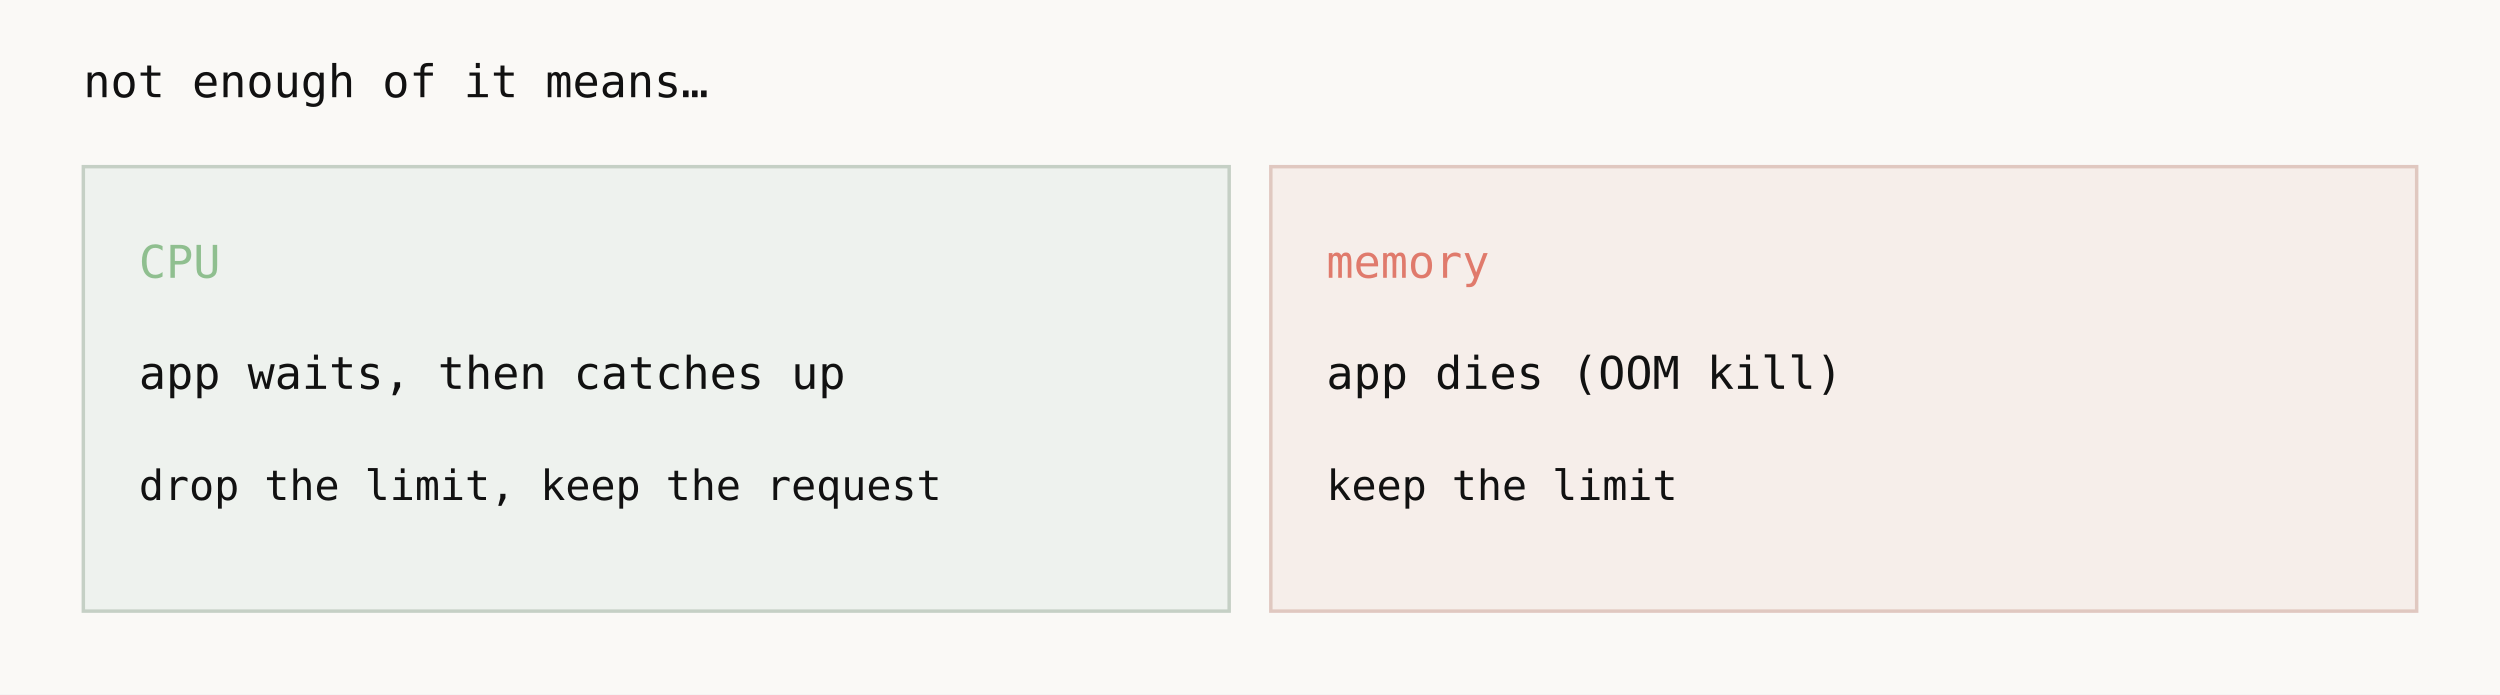
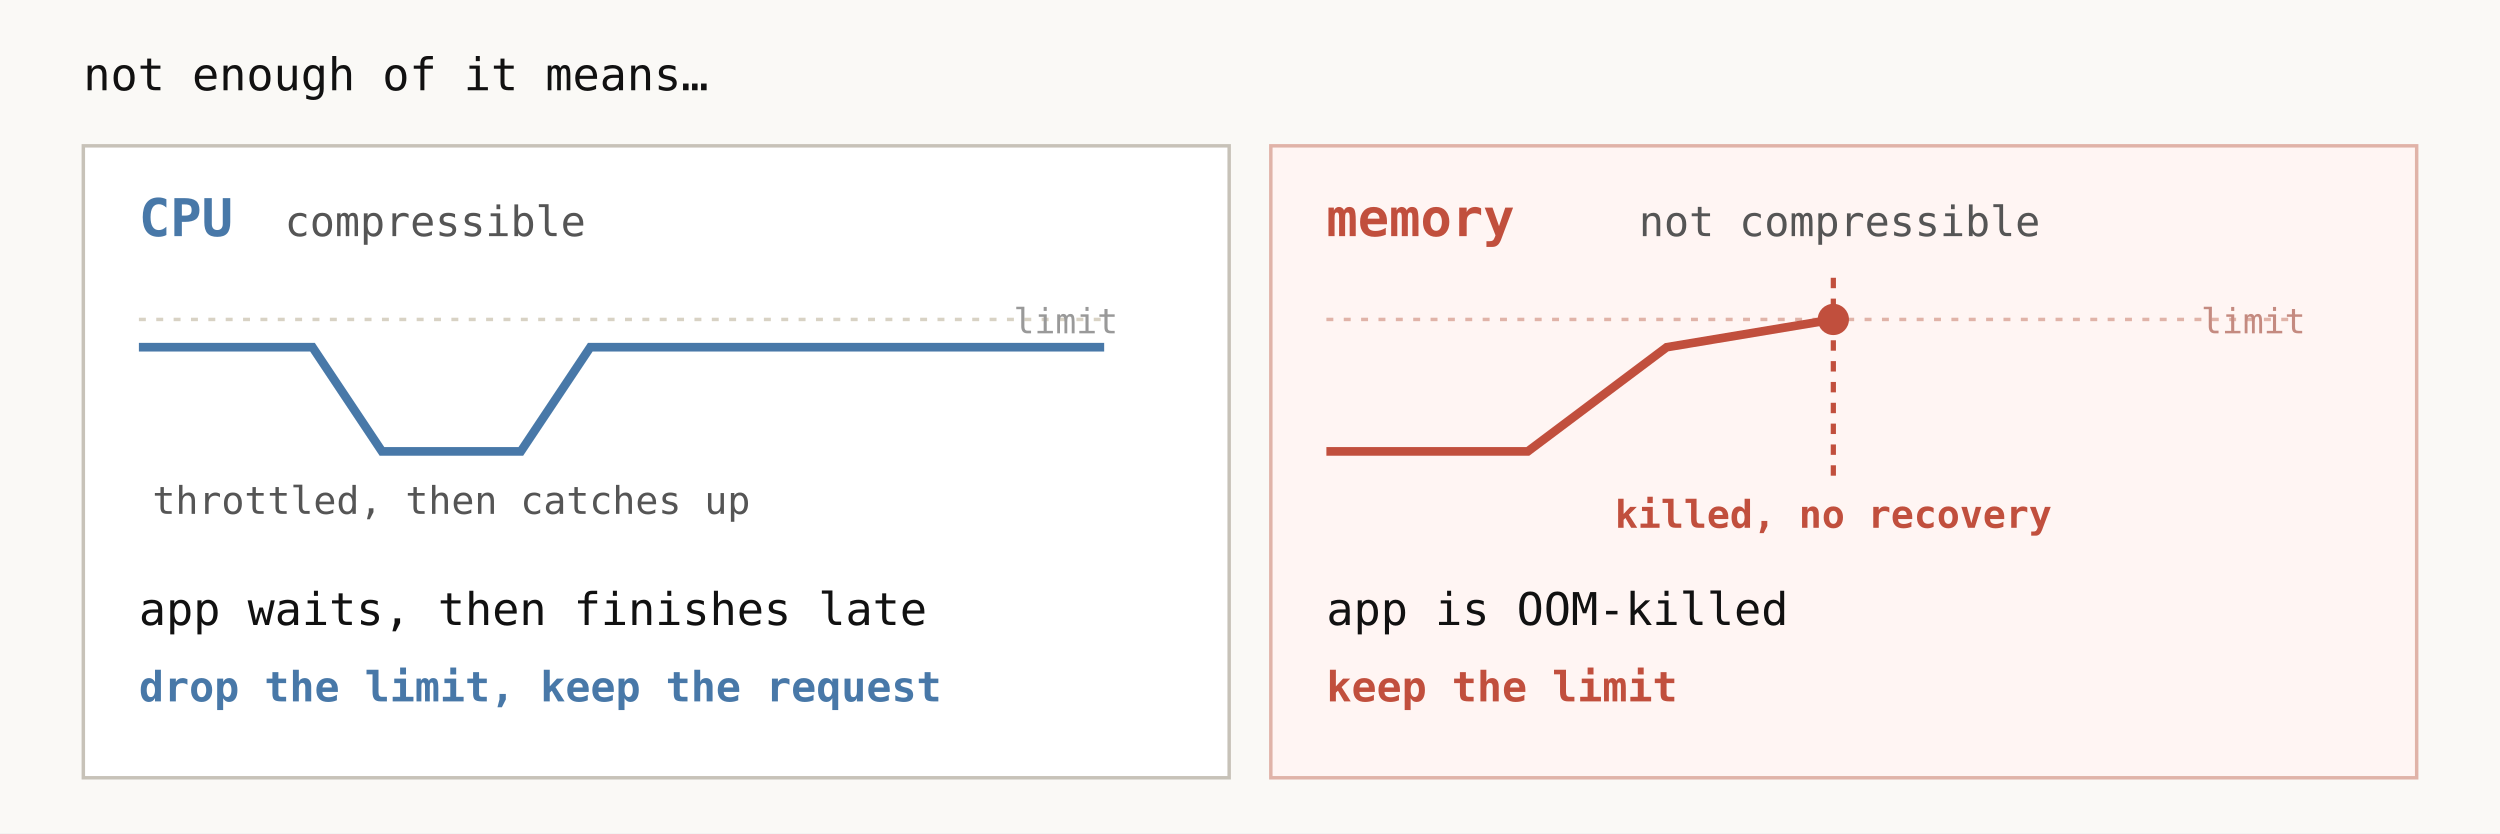
- <svg xmlns="http://www.w3.org/2000/svg" width="720" height="200" viewBox="0 0 720 200">
-   <rect width="720" height="200" fill="#faf9f6" />
-   <text x="24" y="28" font-family="ui-monospace, SFMono-Regular, Menlo, monospace" font-size="13" fill="#111111">not enough of it means…</text>
-   <rect x="24" y="48" width="330" height="128" fill="#eef2ee" stroke="#c5d0c5" />
-   <text x="40" y="80" font-family="ui-monospace, SFMono-Regular, Menlo, monospace" font-size="13" fill="#8fbf8f">CPU</text>
-   <text x="40" y="112" font-family="ui-monospace, SFMono-Regular, Menlo, monospace" font-size="13" fill="#111111">app waits, then catches up</text>
-   <text x="40" y="144" font-family="ui-monospace, SFMono-Regular, Menlo, monospace" font-size="12" fill="#111111">drop the limit, keep the request</text>
-   <rect x="366" y="48" width="330" height="128" fill="#f6eeea" stroke="#e0c8c0" />
-   <text x="382" y="80" font-family="ui-monospace, SFMono-Regular, Menlo, monospace" font-size="13" fill="#e07a6c">memory</text>
-   <text x="382" y="112" font-family="ui-monospace, SFMono-Regular, Menlo, monospace" font-size="13" fill="#111111">app dies (OOM kill)</text>
-   <text x="382" y="144" font-family="ui-monospace, SFMono-Regular, Menlo, monospace" font-size="12" fill="#111111">keep the limit</text>
+ <svg xmlns="http://www.w3.org/2000/svg" width="720" height="240" viewBox="0 0 720 240">
+   <rect width="720" height="240" fill="#faf9f6" />
+   <text x="24" y="26" font-family="ui-monospace, SFMono-Regular, Menlo, monospace" font-size="13" fill="#111111">not enough of it means…</text>
+   <rect x="24" y="42" width="330" height="182" fill="#ffffff" stroke="#c7c2b8" />
+   <text x="40" y="68" font-family="ui-monospace, SFMono-Regular, Menlo, monospace" font-size="15" font-weight="bold" fill="#4878a8">CPU</text>
+   <text x="40" y="68" font-family="ui-monospace, SFMono-Regular, Menlo, monospace" font-size="12" fill="#555555" text-anchor="start" dx="42">compressible</text>
+   <line x1="40" y1="92" x2="318" y2="92" stroke="#d8d2c4" stroke-width="1" stroke-dasharray="2,3" />
+   <text x="322" y="96" font-family="ui-monospace, SFMono-Regular, Menlo, monospace" font-size="10" fill="#999999" text-anchor="end">limit</text>
+   <path d="M 40 100 L 90 100 L 110 130 L 150 130 L 170 100 L 318 100" fill="none" stroke="#4878a8" stroke-width="2.5" />
+   <text x="130" y="148" font-family="ui-monospace, SFMono-Regular, Menlo, monospace" font-size="11" fill="#555555" text-anchor="middle">throttled, then catches up</text>
+   <text x="40" y="180" font-family="ui-monospace, SFMono-Regular, Menlo, monospace" font-size="13" fill="#111111">app waits, then finishes late</text>
+   <text x="40" y="202" font-family="ui-monospace, SFMono-Regular, Menlo, monospace" font-size="12" font-weight="bold" fill="#4878a8">drop the limit, keep the request</text>
+   <rect x="366" y="42" width="330" height="182" fill="#fff5f3" stroke="#e0b3a8" />
+   <text x="382" y="68" font-family="ui-monospace, SFMono-Regular, Menlo, monospace" font-size="15" font-weight="bold" fill="#c14f3d">memory</text>
+   <text x="382" y="68" font-family="ui-monospace, SFMono-Regular, Menlo, monospace" font-size="12" fill="#555555" text-anchor="start" dx="90">not compressible</text>
+   <line x1="382" y1="92" x2="660" y2="92" stroke="#e0b3a8" stroke-width="1" stroke-dasharray="2,3" />
+   <text x="664" y="96" font-family="ui-monospace, SFMono-Regular, Menlo, monospace" font-size="10" fill="#c48a80" text-anchor="end">limit</text>
+   <path d="M 382 130 L 440 130 L 480 100 L 528 92" fill="none" stroke="#c14f3d" stroke-width="2.5" />
+   <circle cx="528" cy="92" r="4.5" fill="#c14f3d" />
+   <line x1="528" y1="80" x2="528" y2="140" stroke="#c14f3d" stroke-width="1.5" stroke-dasharray="3,3" />
+   <text x="528" y="152" font-family="ui-monospace, SFMono-Regular, Menlo, monospace" font-size="11" fill="#c14f3d" text-anchor="middle" font-weight="bold">killed, no recovery</text>
+   <text x="382" y="180" font-family="ui-monospace, SFMono-Regular, Menlo, monospace" font-size="13" fill="#111111">app is OOM-killed</text>
+   <text x="382" y="202" font-family="ui-monospace, SFMono-Regular, Menlo, monospace" font-size="12" font-weight="bold" fill="#c14f3d">keep the limit</text>
</svg>
